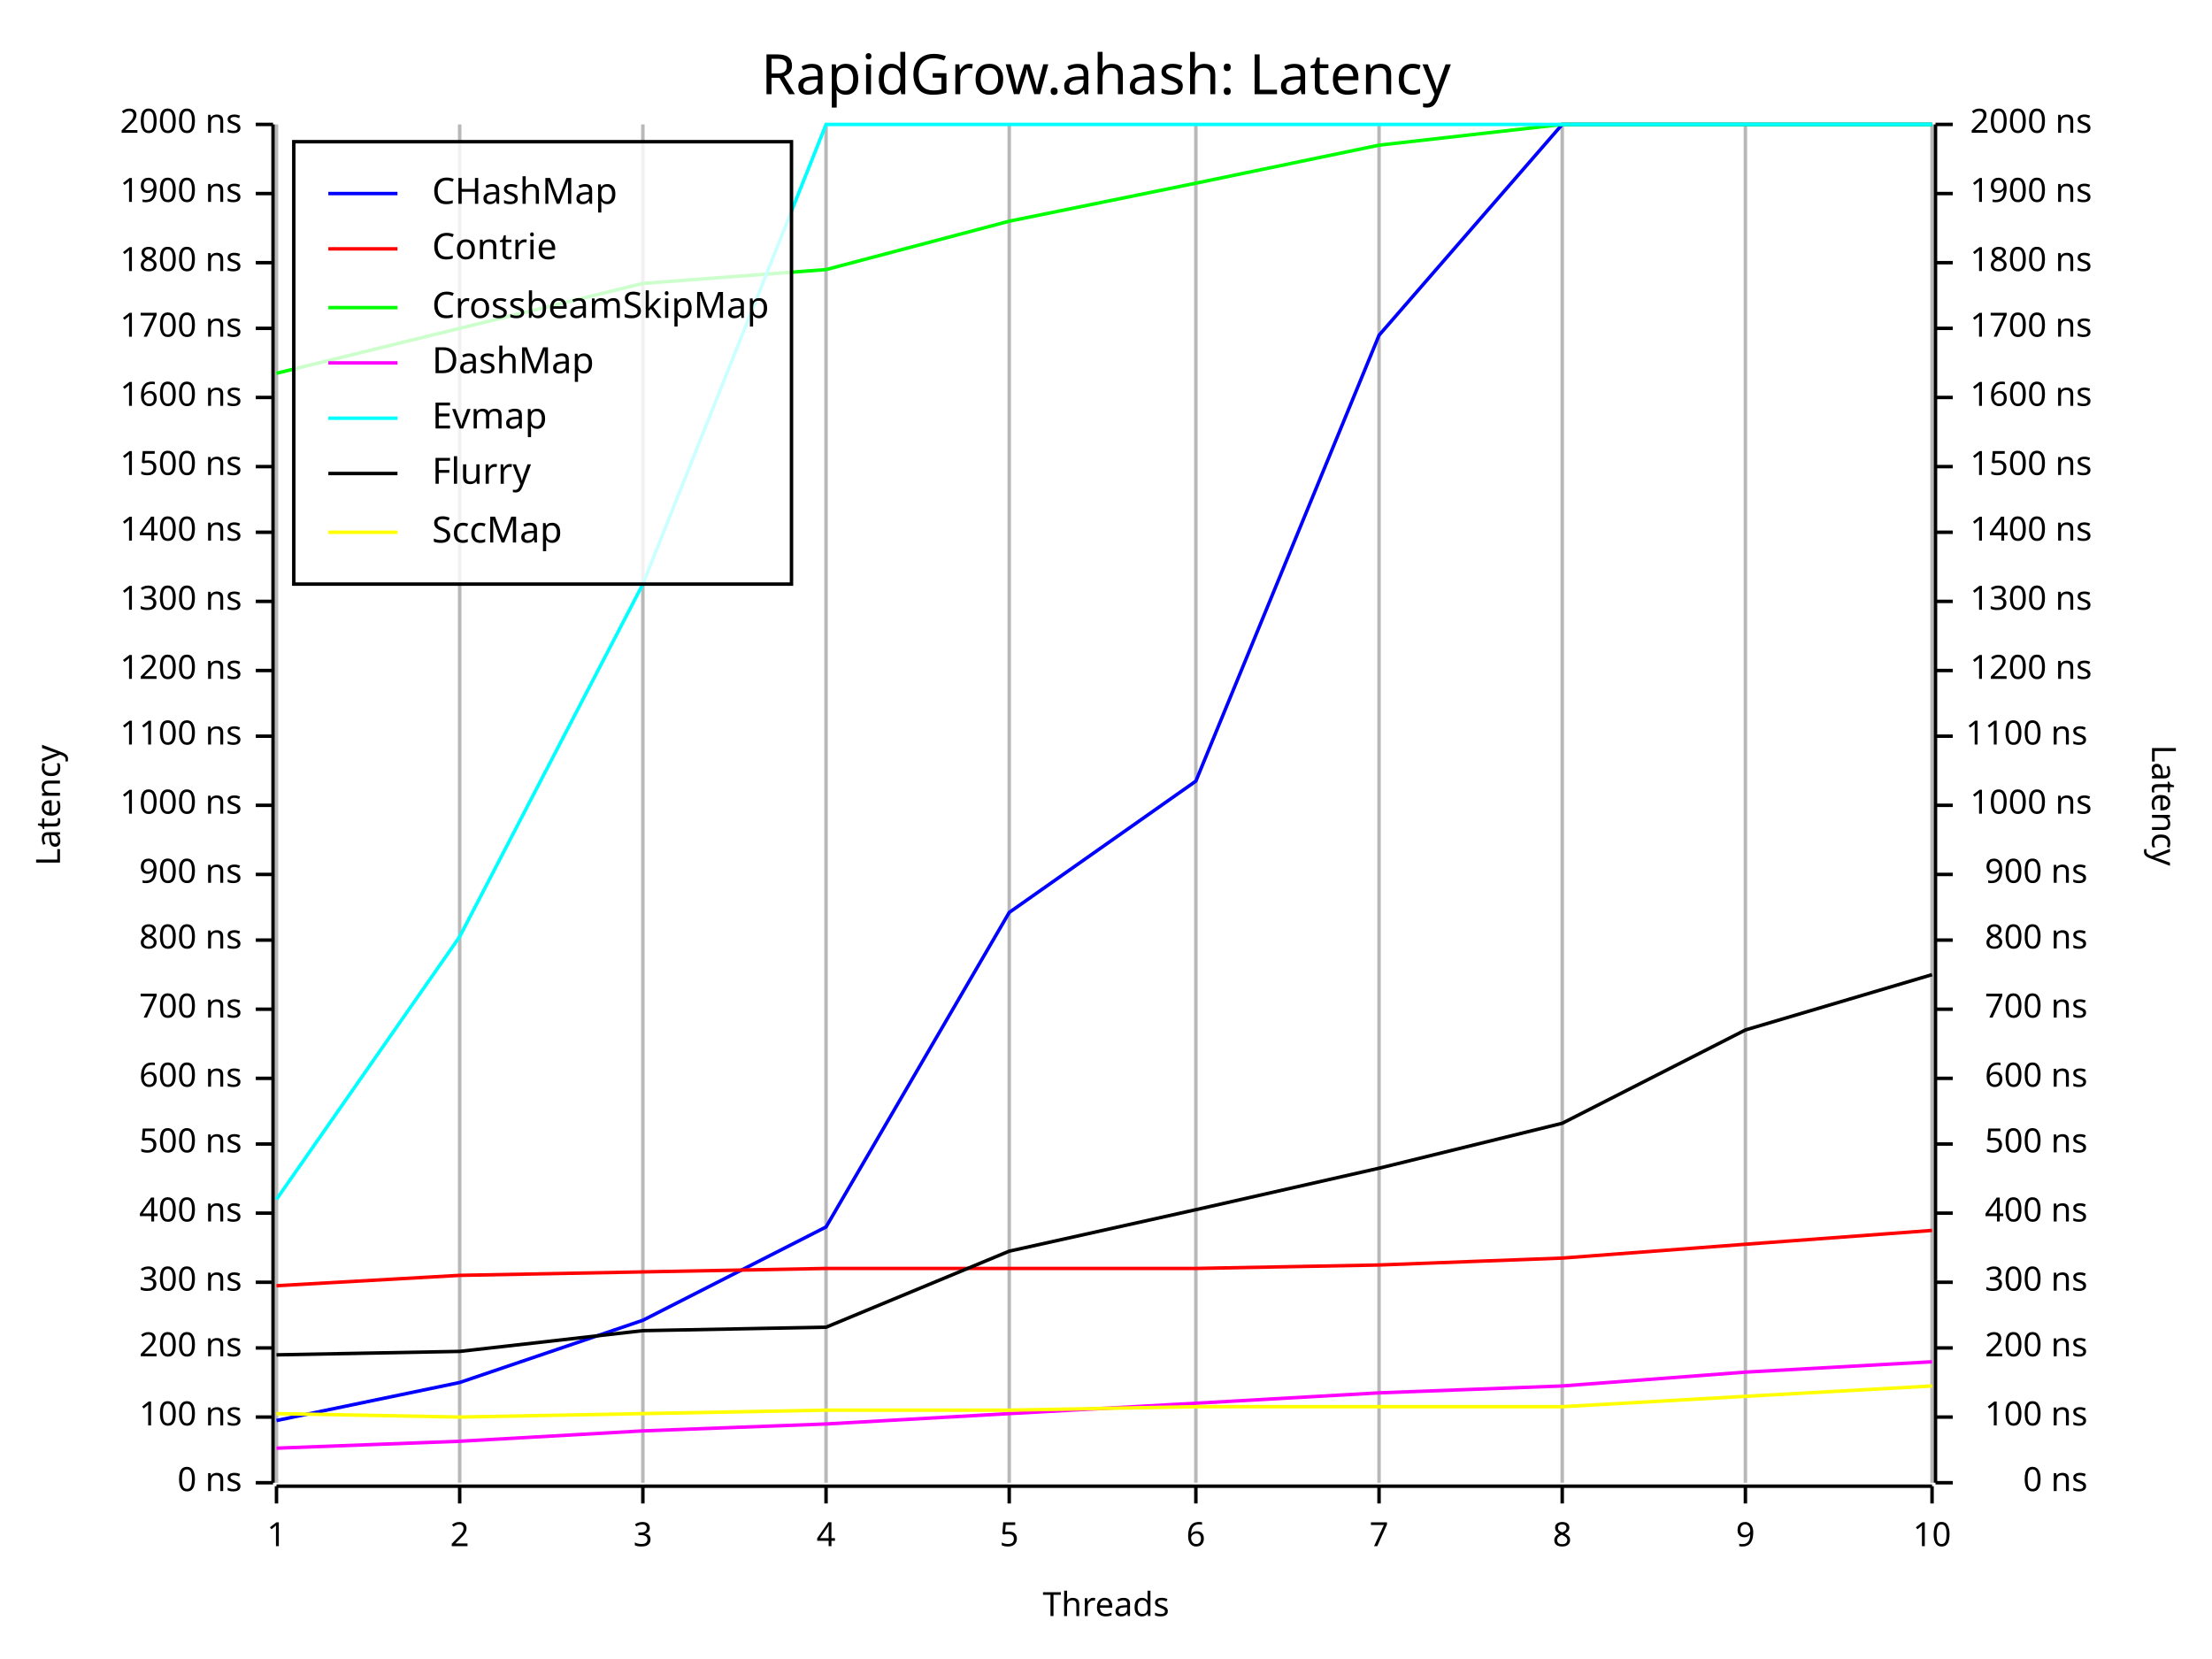
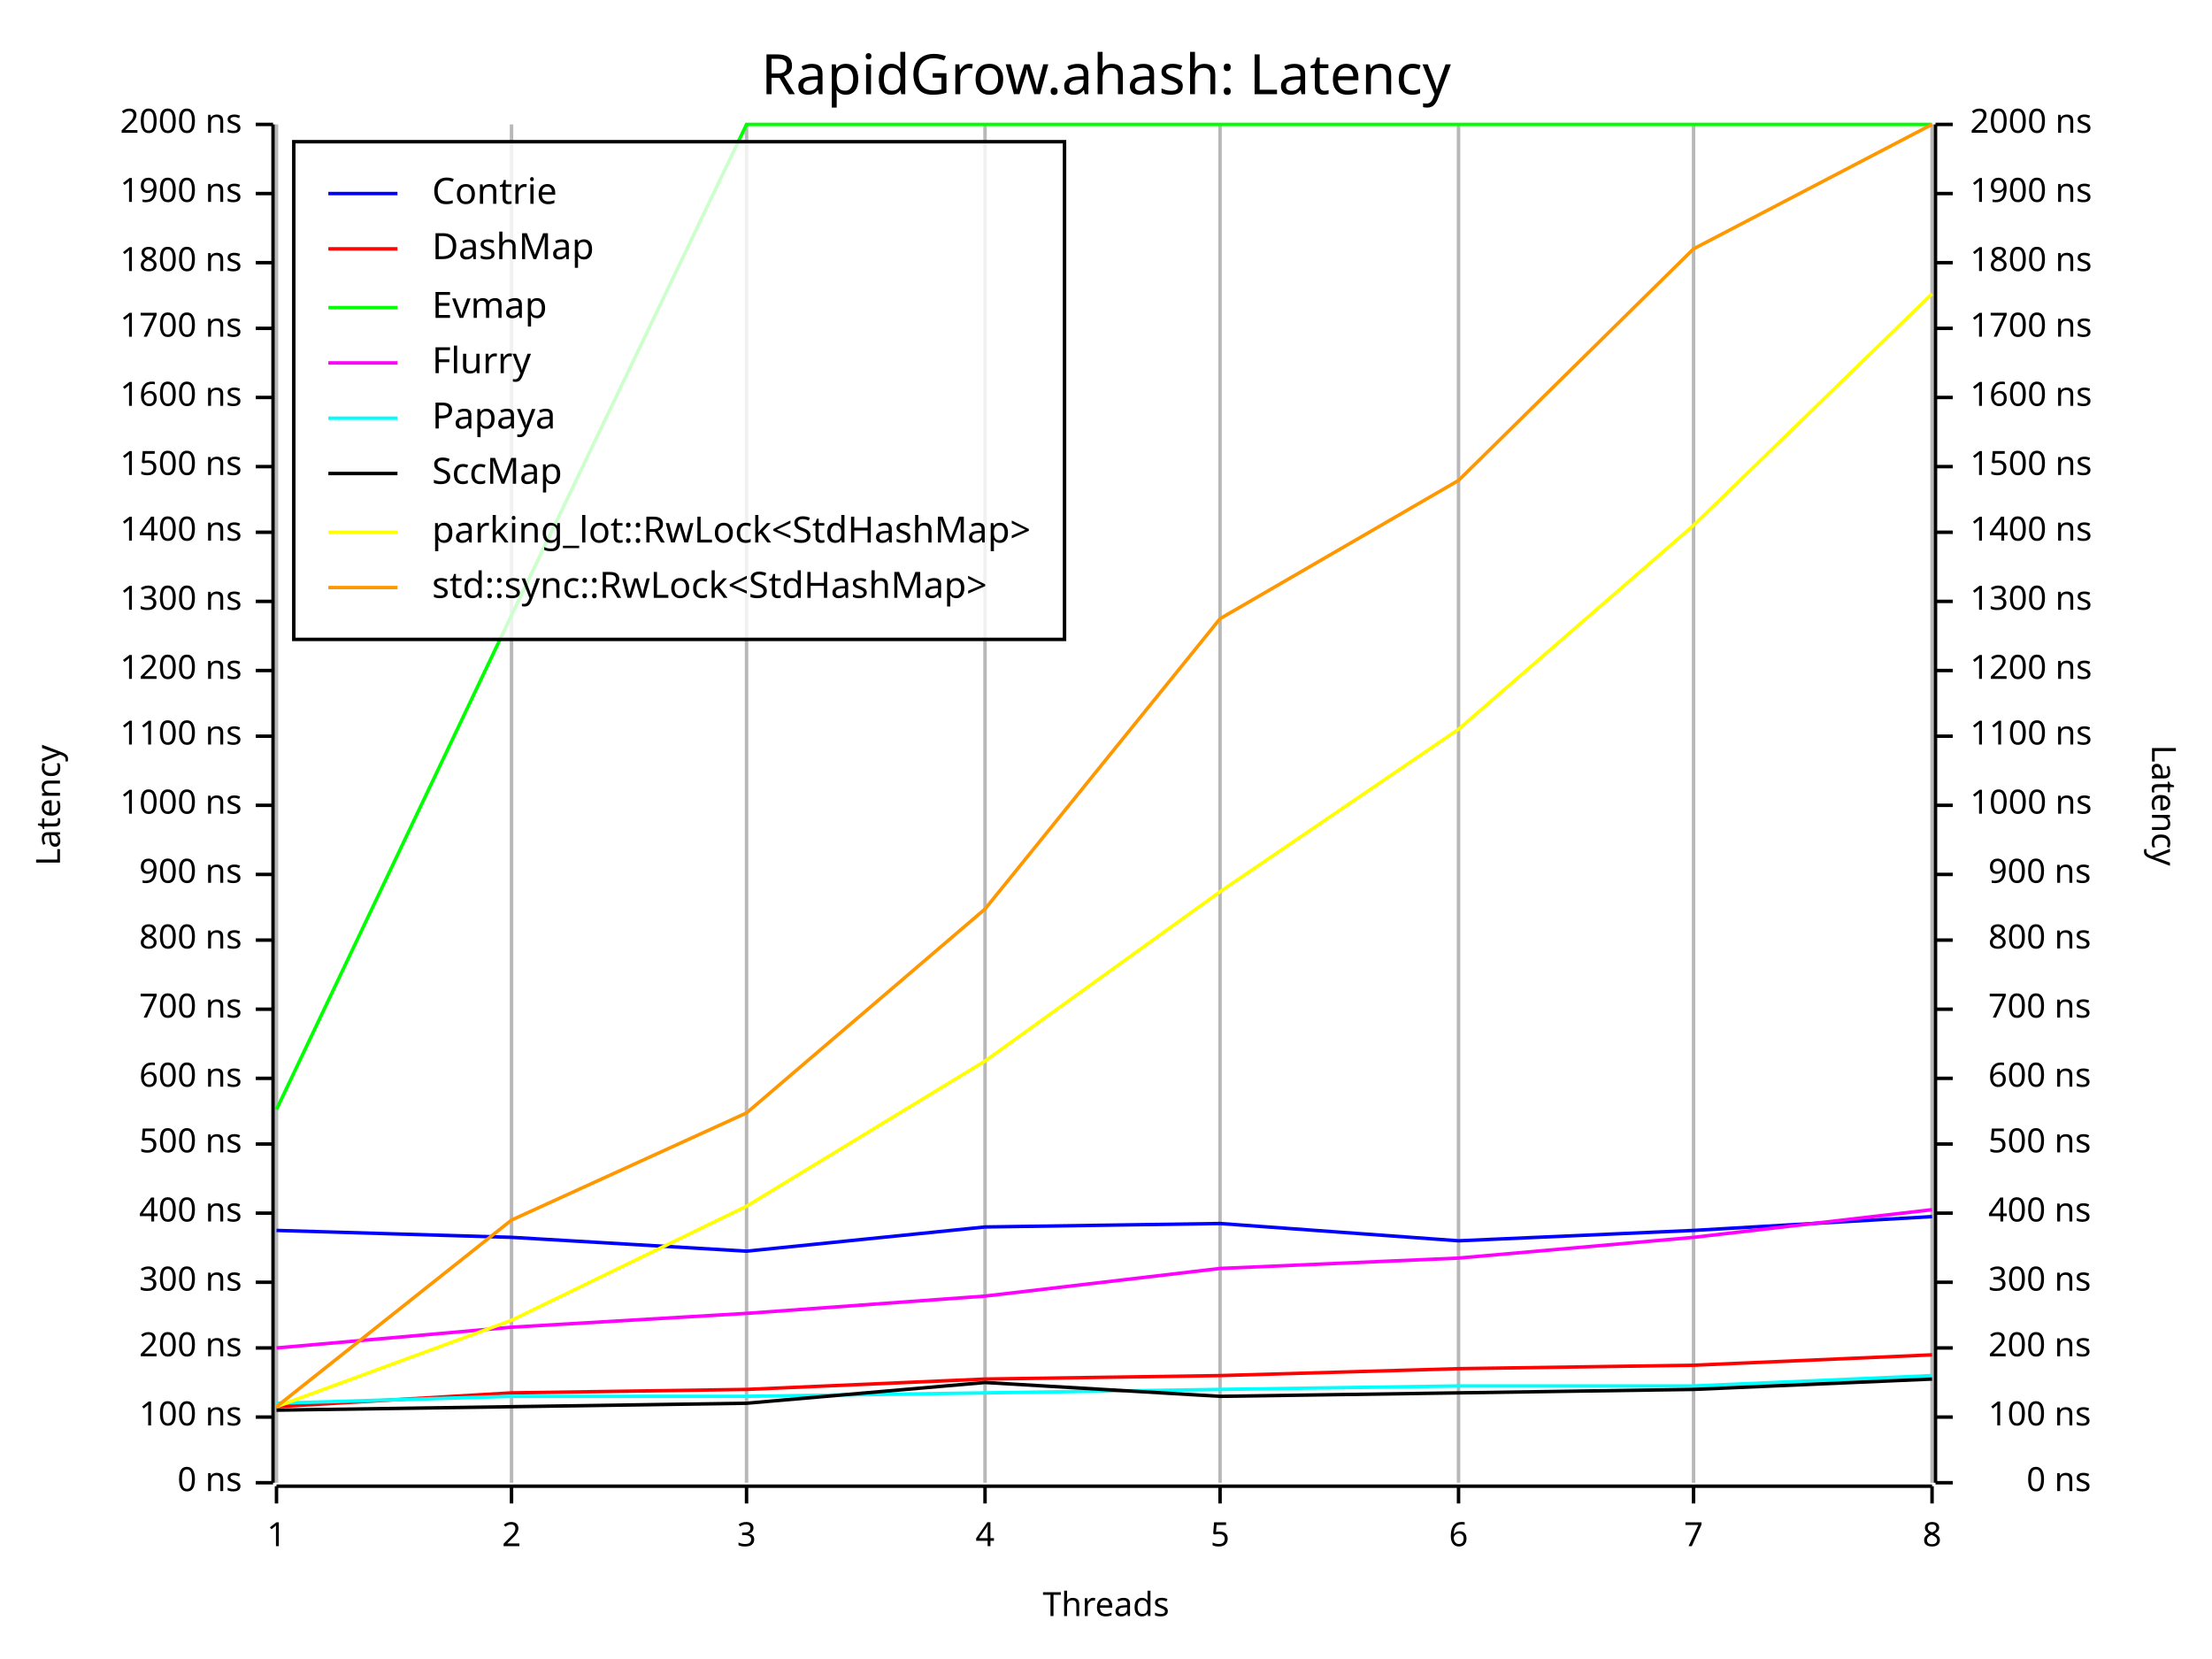
<svg xmlns="http://www.w3.org/2000/svg" width="640" height="480" viewBox="0 0 640 480">
  <rect x="0" y="0" width="640" height="480" opacity="1" fill="#FFFFFF" stroke="none" />
  <text x="320" y="15" dy="0.76em" text-anchor="middle" font-family="Fira Code" font-size="16.129" opacity="1" fill="#000000">
RapidGrow.ahash: Latency
</text>
  <line opacity="0.1" stroke="#000000" stroke-width="1" x1="80" y1="429" x2="80" y2="36" />
-   <line opacity="0.1" stroke="#000000" stroke-width="1" x1="133" y1="429" x2="133" y2="36" />
-   <line opacity="0.1" stroke="#000000" stroke-width="1" x1="186" y1="429" x2="186" y2="36" />
-   <line opacity="0.1" stroke="#000000" stroke-width="1" x1="239" y1="429" x2="239" y2="36" />
-   <line opacity="0.1" stroke="#000000" stroke-width="1" x1="292" y1="429" x2="292" y2="36" />
-   <line opacity="0.1" stroke="#000000" stroke-width="1" x1="346" y1="429" x2="346" y2="36" />
-   <line opacity="0.1" stroke="#000000" stroke-width="1" x1="399" y1="429" x2="399" y2="36" />
-   <line opacity="0.1" stroke="#000000" stroke-width="1" x1="452" y1="429" x2="452" y2="36" />
-   <line opacity="0.1" stroke="#000000" stroke-width="1" x1="505" y1="429" x2="505" y2="36" />
+   <line opacity="0.1" stroke="#000000" stroke-width="1" x1="148" y1="429" x2="148" y2="36" />
+   <line opacity="0.1" stroke="#000000" stroke-width="1" x1="216" y1="429" x2="216" y2="36" />
+   <line opacity="0.1" stroke="#000000" stroke-width="1" x1="285" y1="429" x2="285" y2="36" />
+   <line opacity="0.1" stroke="#000000" stroke-width="1" x1="353" y1="429" x2="353" y2="36" />
+   <line opacity="0.1" stroke="#000000" stroke-width="1" x1="422" y1="429" x2="422" y2="36" />
+   <line opacity="0.1" stroke="#000000" stroke-width="1" x1="490" y1="429" x2="490" y2="36" />
  <line opacity="0.1" stroke="#000000" stroke-width="1" x1="559" y1="429" x2="559" y2="36" />
  <text x="10" y="233" dy="0.76em" text-anchor="middle" font-family="sans-serif" font-size="9.677" opacity="1" fill="#000000" transform="rotate(270, 10, 233)">
Latency
</text>
  <text x="320" y="470" dy="-0.5ex" text-anchor="middle" font-family="sans-serif" font-size="9.677" opacity="1" fill="#000000">
Threads
</text>
  <text x="630" y="233" dy="0.76em" text-anchor="middle" font-family="sans-serif" font-size="9.677" opacity="1" fill="#000000" transform="rotate(90, 630, 233)">
Latency
</text>
  <line opacity="0.2" stroke="#000000" stroke-width="1" x1="80" y1="429" x2="80" y2="36" />
-   <line opacity="0.2" stroke="#000000" stroke-width="1" x1="133" y1="429" x2="133" y2="36" />
-   <line opacity="0.2" stroke="#000000" stroke-width="1" x1="186" y1="429" x2="186" y2="36" />
-   <line opacity="0.2" stroke="#000000" stroke-width="1" x1="239" y1="429" x2="239" y2="36" />
-   <line opacity="0.2" stroke="#000000" stroke-width="1" x1="292" y1="429" x2="292" y2="36" />
-   <line opacity="0.2" stroke="#000000" stroke-width="1" x1="346" y1="429" x2="346" y2="36" />
-   <line opacity="0.2" stroke="#000000" stroke-width="1" x1="399" y1="429" x2="399" y2="36" />
-   <line opacity="0.2" stroke="#000000" stroke-width="1" x1="452" y1="429" x2="452" y2="36" />
-   <line opacity="0.2" stroke="#000000" stroke-width="1" x1="505" y1="429" x2="505" y2="36" />
+   <line opacity="0.2" stroke="#000000" stroke-width="1" x1="148" y1="429" x2="148" y2="36" />
+   <line opacity="0.2" stroke="#000000" stroke-width="1" x1="216" y1="429" x2="216" y2="36" />
+   <line opacity="0.2" stroke="#000000" stroke-width="1" x1="285" y1="429" x2="285" y2="36" />
+   <line opacity="0.2" stroke="#000000" stroke-width="1" x1="353" y1="429" x2="353" y2="36" />
+   <line opacity="0.2" stroke="#000000" stroke-width="1" x1="422" y1="429" x2="422" y2="36" />
+   <line opacity="0.2" stroke="#000000" stroke-width="1" x1="490" y1="429" x2="490" y2="36" />
  <line opacity="0.2" stroke="#000000" stroke-width="1" x1="559" y1="429" x2="559" y2="36" />
  <polyline fill="none" opacity="1" stroke="#000000" stroke-width="1" points="79,36 79,429 " />
  <text x="70" y="429" dy="0.5ex" text-anchor="end" font-family="sans-serif" font-size="9.677" opacity="1" fill="#000000">
0 ns
</text>
  <polyline fill="none" opacity="1" stroke="#000000" stroke-width="1" points="74,429 79,429 " />
  <text x="70" y="410" dy="0.5ex" text-anchor="end" font-family="sans-serif" font-size="9.677" opacity="1" fill="#000000">
100 ns
</text>
  <polyline fill="none" opacity="1" stroke="#000000" stroke-width="1" points="74,410 79,410 " />
  <text x="70" y="390" dy="0.5ex" text-anchor="end" font-family="sans-serif" font-size="9.677" opacity="1" fill="#000000">
200 ns
</text>
  <polyline fill="none" opacity="1" stroke="#000000" stroke-width="1" points="74,390 79,390 " />
  <text x="70" y="371" dy="0.5ex" text-anchor="end" font-family="sans-serif" font-size="9.677" opacity="1" fill="#000000">
300 ns
</text>
  <polyline fill="none" opacity="1" stroke="#000000" stroke-width="1" points="74,371 79,371 " />
  <text x="70" y="351" dy="0.5ex" text-anchor="end" font-family="sans-serif" font-size="9.677" opacity="1" fill="#000000">
400 ns
</text>
  <polyline fill="none" opacity="1" stroke="#000000" stroke-width="1" points="74,351 79,351 " />
  <text x="70" y="331" dy="0.5ex" text-anchor="end" font-family="sans-serif" font-size="9.677" opacity="1" fill="#000000">
500 ns
</text>
  <polyline fill="none" opacity="1" stroke="#000000" stroke-width="1" points="74,331 79,331 " />
  <text x="70" y="312" dy="0.5ex" text-anchor="end" font-family="sans-serif" font-size="9.677" opacity="1" fill="#000000">
600 ns
</text>
  <polyline fill="none" opacity="1" stroke="#000000" stroke-width="1" points="74,312 79,312 " />
  <text x="70" y="292" dy="0.5ex" text-anchor="end" font-family="sans-serif" font-size="9.677" opacity="1" fill="#000000">
700 ns
</text>
  <polyline fill="none" opacity="1" stroke="#000000" stroke-width="1" points="74,292 79,292 " />
  <text x="70" y="272" dy="0.5ex" text-anchor="end" font-family="sans-serif" font-size="9.677" opacity="1" fill="#000000">
800 ns
</text>
  <polyline fill="none" opacity="1" stroke="#000000" stroke-width="1" points="74,272 79,272 " />
  <text x="70" y="253" dy="0.5ex" text-anchor="end" font-family="sans-serif" font-size="9.677" opacity="1" fill="#000000">
900 ns
</text>
  <polyline fill="none" opacity="1" stroke="#000000" stroke-width="1" points="74,253 79,253 " />
  <text x="70" y="233" dy="0.5ex" text-anchor="end" font-family="sans-serif" font-size="9.677" opacity="1" fill="#000000">
1000 ns
</text>
  <polyline fill="none" opacity="1" stroke="#000000" stroke-width="1" points="74,233 79,233 " />
  <text x="70" y="213" dy="0.5ex" text-anchor="end" font-family="sans-serif" font-size="9.677" opacity="1" fill="#000000">
1100 ns
</text>
  <polyline fill="none" opacity="1" stroke="#000000" stroke-width="1" points="74,213 79,213 " />
  <text x="70" y="194" dy="0.5ex" text-anchor="end" font-family="sans-serif" font-size="9.677" opacity="1" fill="#000000">
1200 ns
</text>
  <polyline fill="none" opacity="1" stroke="#000000" stroke-width="1" points="74,194 79,194 " />
  <text x="70" y="174" dy="0.5ex" text-anchor="end" font-family="sans-serif" font-size="9.677" opacity="1" fill="#000000">
1300 ns
</text>
  <polyline fill="none" opacity="1" stroke="#000000" stroke-width="1" points="74,174 79,174 " />
  <text x="70" y="154" dy="0.5ex" text-anchor="end" font-family="sans-serif" font-size="9.677" opacity="1" fill="#000000">
1400 ns
</text>
  <polyline fill="none" opacity="1" stroke="#000000" stroke-width="1" points="74,154 79,154 " />
  <text x="70" y="135" dy="0.5ex" text-anchor="end" font-family="sans-serif" font-size="9.677" opacity="1" fill="#000000">
1500 ns
</text>
  <polyline fill="none" opacity="1" stroke="#000000" stroke-width="1" points="74,135 79,135 " />
  <text x="70" y="115" dy="0.5ex" text-anchor="end" font-family="sans-serif" font-size="9.677" opacity="1" fill="#000000">
1600 ns
</text>
  <polyline fill="none" opacity="1" stroke="#000000" stroke-width="1" points="74,115 79,115 " />
  <text x="70" y="95" dy="0.5ex" text-anchor="end" font-family="sans-serif" font-size="9.677" opacity="1" fill="#000000">
1700 ns
</text>
  <polyline fill="none" opacity="1" stroke="#000000" stroke-width="1" points="74,95 79,95 " />
  <text x="70" y="76" dy="0.5ex" text-anchor="end" font-family="sans-serif" font-size="9.677" opacity="1" fill="#000000">
1800 ns
</text>
  <polyline fill="none" opacity="1" stroke="#000000" stroke-width="1" points="74,76 79,76 " />
  <text x="70" y="56" dy="0.5ex" text-anchor="end" font-family="sans-serif" font-size="9.677" opacity="1" fill="#000000">
1900 ns
</text>
  <polyline fill="none" opacity="1" stroke="#000000" stroke-width="1" points="74,56 79,56 " />
  <text x="70" y="36" dy="0.5ex" text-anchor="end" font-family="sans-serif" font-size="9.677" opacity="1" fill="#000000">
2000 ns
</text>
  <polyline fill="none" opacity="1" stroke="#000000" stroke-width="1" points="74,36 79,36 " />
  <polyline fill="none" opacity="1" stroke="#000000" stroke-width="1" points="80,430 559,430 " />
  <text x="80" y="440" dy="0.76em" text-anchor="middle" font-family="sans-serif" font-size="9.677" opacity="1" fill="#000000">
1
</text>
  <polyline fill="none" opacity="1" stroke="#000000" stroke-width="1" points="80,430 80,435 " />
-   <text x="133" y="440" dy="0.76em" text-anchor="middle" font-family="sans-serif" font-size="9.677" opacity="1" fill="#000000">
+   <text x="148" y="440" dy="0.76em" text-anchor="middle" font-family="sans-serif" font-size="9.677" opacity="1" fill="#000000">
2
</text>
-   <polyline fill="none" opacity="1" stroke="#000000" stroke-width="1" points="133,430 133,435 " />
-   <text x="186" y="440" dy="0.76em" text-anchor="middle" font-family="sans-serif" font-size="9.677" opacity="1" fill="#000000">
+   <polyline fill="none" opacity="1" stroke="#000000" stroke-width="1" points="148,430 148,435 " />
+   <text x="216" y="440" dy="0.76em" text-anchor="middle" font-family="sans-serif" font-size="9.677" opacity="1" fill="#000000">
3
</text>
-   <polyline fill="none" opacity="1" stroke="#000000" stroke-width="1" points="186,430 186,435 " />
-   <text x="239" y="440" dy="0.76em" text-anchor="middle" font-family="sans-serif" font-size="9.677" opacity="1" fill="#000000">
+   <polyline fill="none" opacity="1" stroke="#000000" stroke-width="1" points="216,430 216,435 " />
+   <text x="285" y="440" dy="0.76em" text-anchor="middle" font-family="sans-serif" font-size="9.677" opacity="1" fill="#000000">
4
</text>
-   <polyline fill="none" opacity="1" stroke="#000000" stroke-width="1" points="239,430 239,435 " />
-   <text x="292" y="440" dy="0.76em" text-anchor="middle" font-family="sans-serif" font-size="9.677" opacity="1" fill="#000000">
+   <polyline fill="none" opacity="1" stroke="#000000" stroke-width="1" points="285,430 285,435 " />
+   <text x="353" y="440" dy="0.76em" text-anchor="middle" font-family="sans-serif" font-size="9.677" opacity="1" fill="#000000">
5
</text>
-   <polyline fill="none" opacity="1" stroke="#000000" stroke-width="1" points="292,430 292,435 " />
-   <text x="346" y="440" dy="0.76em" text-anchor="middle" font-family="sans-serif" font-size="9.677" opacity="1" fill="#000000">
+   <polyline fill="none" opacity="1" stroke="#000000" stroke-width="1" points="353,430 353,435 " />
+   <text x="422" y="440" dy="0.76em" text-anchor="middle" font-family="sans-serif" font-size="9.677" opacity="1" fill="#000000">
6
</text>
-   <polyline fill="none" opacity="1" stroke="#000000" stroke-width="1" points="346,430 346,435 " />
-   <text x="399" y="440" dy="0.76em" text-anchor="middle" font-family="sans-serif" font-size="9.677" opacity="1" fill="#000000">
+   <polyline fill="none" opacity="1" stroke="#000000" stroke-width="1" points="422,430 422,435 " />
+   <text x="490" y="440" dy="0.76em" text-anchor="middle" font-family="sans-serif" font-size="9.677" opacity="1" fill="#000000">
7
</text>
-   <polyline fill="none" opacity="1" stroke="#000000" stroke-width="1" points="399,430 399,435 " />
-   <text x="452" y="440" dy="0.76em" text-anchor="middle" font-family="sans-serif" font-size="9.677" opacity="1" fill="#000000">
+   <polyline fill="none" opacity="1" stroke="#000000" stroke-width="1" points="490,430 490,435 " />
+   <text x="559" y="440" dy="0.76em" text-anchor="middle" font-family="sans-serif" font-size="9.677" opacity="1" fill="#000000">
8
- </text>
-   <polyline fill="none" opacity="1" stroke="#000000" stroke-width="1" points="452,430 452,435 " />
-   <text x="505" y="440" dy="0.76em" text-anchor="middle" font-family="sans-serif" font-size="9.677" opacity="1" fill="#000000">
- 9
- </text>
-   <polyline fill="none" opacity="1" stroke="#000000" stroke-width="1" points="505,430 505,435 " />
-   <text x="559" y="440" dy="0.76em" text-anchor="middle" font-family="sans-serif" font-size="9.677" opacity="1" fill="#000000">
- 10
</text>
  <polyline fill="none" opacity="1" stroke="#000000" stroke-width="1" points="559,430 559,435 " />
  <polyline fill="none" opacity="1" stroke="#000000" stroke-width="1" points="560,36 560,429 " />
-   <text x="604" y="429" dy="0.5ex" text-anchor="end" font-family="sans-serif" font-size="9.677" opacity="1" fill="#000000">
+   <text x="605" y="429" dy="0.5ex" text-anchor="end" font-family="sans-serif" font-size="9.677" opacity="1" fill="#000000">
0 ns
</text>
  <polyline fill="none" opacity="1" stroke="#000000" stroke-width="1" points="560,429 565,429 " />
-   <text x="604" y="410" dy="0.5ex" text-anchor="end" font-family="sans-serif" font-size="9.677" opacity="1" fill="#000000">
+   <text x="605" y="410" dy="0.5ex" text-anchor="end" font-family="sans-serif" font-size="9.677" opacity="1" fill="#000000">
100 ns
</text>
  <polyline fill="none" opacity="1" stroke="#000000" stroke-width="1" points="560,410 565,410 " />
-   <text x="604" y="390" dy="0.5ex" text-anchor="end" font-family="sans-serif" font-size="9.677" opacity="1" fill="#000000">
+   <text x="605" y="390" dy="0.5ex" text-anchor="end" font-family="sans-serif" font-size="9.677" opacity="1" fill="#000000">
200 ns
</text>
  <polyline fill="none" opacity="1" stroke="#000000" stroke-width="1" points="560,390 565,390 " />
-   <text x="604" y="371" dy="0.5ex" text-anchor="end" font-family="sans-serif" font-size="9.677" opacity="1" fill="#000000">
+   <text x="605" y="371" dy="0.5ex" text-anchor="end" font-family="sans-serif" font-size="9.677" opacity="1" fill="#000000">
300 ns
</text>
  <polyline fill="none" opacity="1" stroke="#000000" stroke-width="1" points="560,371 565,371 " />
-   <text x="604" y="351" dy="0.5ex" text-anchor="end" font-family="sans-serif" font-size="9.677" opacity="1" fill="#000000">
+   <text x="605" y="351" dy="0.5ex" text-anchor="end" font-family="sans-serif" font-size="9.677" opacity="1" fill="#000000">
400 ns
</text>
  <polyline fill="none" opacity="1" stroke="#000000" stroke-width="1" points="560,351 565,351 " />
-   <text x="604" y="331" dy="0.5ex" text-anchor="end" font-family="sans-serif" font-size="9.677" opacity="1" fill="#000000">
+   <text x="605" y="331" dy="0.5ex" text-anchor="end" font-family="sans-serif" font-size="9.677" opacity="1" fill="#000000">
500 ns
</text>
  <polyline fill="none" opacity="1" stroke="#000000" stroke-width="1" points="560,331 565,331 " />
-   <text x="604" y="312" dy="0.5ex" text-anchor="end" font-family="sans-serif" font-size="9.677" opacity="1" fill="#000000">
+   <text x="605" y="312" dy="0.5ex" text-anchor="end" font-family="sans-serif" font-size="9.677" opacity="1" fill="#000000">
600 ns
</text>
  <polyline fill="none" opacity="1" stroke="#000000" stroke-width="1" points="560,312 565,312 " />
-   <text x="604" y="292" dy="0.5ex" text-anchor="end" font-family="sans-serif" font-size="9.677" opacity="1" fill="#000000">
+   <text x="605" y="292" dy="0.5ex" text-anchor="end" font-family="sans-serif" font-size="9.677" opacity="1" fill="#000000">
700 ns
</text>
  <polyline fill="none" opacity="1" stroke="#000000" stroke-width="1" points="560,292 565,292 " />
-   <text x="604" y="272" dy="0.5ex" text-anchor="end" font-family="sans-serif" font-size="9.677" opacity="1" fill="#000000">
+   <text x="605" y="272" dy="0.5ex" text-anchor="end" font-family="sans-serif" font-size="9.677" opacity="1" fill="#000000">
800 ns
</text>
  <polyline fill="none" opacity="1" stroke="#000000" stroke-width="1" points="560,272 565,272 " />
-   <text x="604" y="253" dy="0.5ex" text-anchor="end" font-family="sans-serif" font-size="9.677" opacity="1" fill="#000000">
+   <text x="605" y="253" dy="0.5ex" text-anchor="end" font-family="sans-serif" font-size="9.677" opacity="1" fill="#000000">
900 ns
</text>
  <polyline fill="none" opacity="1" stroke="#000000" stroke-width="1" points="560,253 565,253 " />
  <text x="570" y="233" dy="0.5ex" text-anchor="start" font-family="sans-serif" font-size="9.677" opacity="1" fill="#000000">
1000 ns
</text>
  <polyline fill="none" opacity="1" stroke="#000000" stroke-width="1" points="560,233 565,233 " />
-   <text x="604" y="213" dy="0.5ex" text-anchor="end" font-family="sans-serif" font-size="9.677" opacity="1" fill="#000000">
+   <text x="570" y="213" dy="0.5ex" text-anchor="start" font-family="sans-serif" font-size="9.677" opacity="1" fill="#000000">
1100 ns
</text>
  <polyline fill="none" opacity="1" stroke="#000000" stroke-width="1" points="560,213 565,213 " />
  <text x="570" y="194" dy="0.5ex" text-anchor="start" font-family="sans-serif" font-size="9.677" opacity="1" fill="#000000">
1200 ns
</text>
  <polyline fill="none" opacity="1" stroke="#000000" stroke-width="1" points="560,194 565,194 " />
  <text x="570" y="174" dy="0.5ex" text-anchor="start" font-family="sans-serif" font-size="9.677" opacity="1" fill="#000000">
1300 ns
</text>
  <polyline fill="none" opacity="1" stroke="#000000" stroke-width="1" points="560,174 565,174 " />
  <text x="570" y="154" dy="0.5ex" text-anchor="start" font-family="sans-serif" font-size="9.677" opacity="1" fill="#000000">
1400 ns
</text>
  <polyline fill="none" opacity="1" stroke="#000000" stroke-width="1" points="560,154 565,154 " />
  <text x="570" y="135" dy="0.5ex" text-anchor="start" font-family="sans-serif" font-size="9.677" opacity="1" fill="#000000">
1500 ns
</text>
  <polyline fill="none" opacity="1" stroke="#000000" stroke-width="1" points="560,135 565,135 " />
  <text x="570" y="115" dy="0.5ex" text-anchor="start" font-family="sans-serif" font-size="9.677" opacity="1" fill="#000000">
1600 ns
</text>
  <polyline fill="none" opacity="1" stroke="#000000" stroke-width="1" points="560,115 565,115 " />
  <text x="570" y="95" dy="0.5ex" text-anchor="start" font-family="sans-serif" font-size="9.677" opacity="1" fill="#000000">
1700 ns
</text>
  <polyline fill="none" opacity="1" stroke="#000000" stroke-width="1" points="560,95 565,95 " />
  <text x="570" y="76" dy="0.5ex" text-anchor="start" font-family="sans-serif" font-size="9.677" opacity="1" fill="#000000">
1800 ns
</text>
  <polyline fill="none" opacity="1" stroke="#000000" stroke-width="1" points="560,76 565,76 " />
  <text x="570" y="56" dy="0.5ex" text-anchor="start" font-family="sans-serif" font-size="9.677" opacity="1" fill="#000000">
1900 ns
</text>
  <polyline fill="none" opacity="1" stroke="#000000" stroke-width="1" points="560,56 565,56 " />
  <text x="570" y="36" dy="0.5ex" text-anchor="start" font-family="sans-serif" font-size="9.677" opacity="1" fill="#000000">
2000 ns
</text>
  <polyline fill="none" opacity="1" stroke="#000000" stroke-width="1" points="560,36 565,36 " />
-   <polyline fill="none" opacity="1" stroke="#0000FF" stroke-width="1" points="80,411 133,400 186,382 239,355 292,264 346,226 399,97 452,36 505,36 559,36 " />
-   <polyline fill="none" opacity="1" stroke="#FF0000" stroke-width="1" points="80,372 133,369 186,368 239,367 292,367 346,367 399,366 452,364 505,360 559,356 " />
-   <polyline fill="none" opacity="1" stroke="#00FF00" stroke-width="1" points="80,108 133,95 186,82 239,78 292,64 346,53 399,42 452,36 505,36 559,36 " />
-   <polyline fill="none" opacity="1" stroke="#FF00FF" stroke-width="1" points="80,419 133,417 186,414 239,412 292,409 346,406 399,403 452,401 505,397 559,394 " />
-   <polyline fill="none" opacity="1" stroke="#00FFFF" stroke-width="1" points="80,347 133,271 186,169 239,36 292,36 346,36 399,36 452,36 505,36 559,36 " />
-   <polyline fill="none" opacity="1" stroke="#000000" stroke-width="1" points="80,392 133,391 186,385 239,384 292,362 346,350 399,338 452,325 505,298 559,282 " />
-   <polyline fill="none" opacity="1" stroke="#FFFF00" stroke-width="1" points="80,409 133,410 186,409 239,408 292,408 346,407 399,407 452,407 505,404 559,401 " />
-   <rect x="85" y="41" width="144" height="128" opacity="0.8" fill="#FFFFFF" stroke="none" />
-   <rect x="85" y="41" width="144" height="128" opacity="1" fill="none" stroke="#000000" />
+   <polyline fill="none" opacity="1" stroke="#0000FF" stroke-width="1" points="80,356 148,358 216,362 285,355 353,354 422,359 490,356 559,352 " />
+   <polyline fill="none" opacity="1" stroke="#FF0000" stroke-width="1" points="80,407 148,403 216,402 285,399 353,398 422,396 490,395 559,392 " />
+   <polyline fill="none" opacity="1" stroke="#00FF00" stroke-width="1" points="80,321 148,178 216,36 285,36 353,36 422,36 490,36 559,36 " />
+   <polyline fill="none" opacity="1" stroke="#FF00FF" stroke-width="1" points="80,390 148,384 216,380 285,375 353,367 422,364 490,358 559,350 " />
+   <polyline fill="none" opacity="1" stroke="#00FFFF" stroke-width="1" points="80,406 148,404 216,404 285,403 353,402 422,401 490,401 559,398 " />
+   <polyline fill="none" opacity="1" stroke="#000000" stroke-width="1" points="80,408 148,407 216,406 285,400 353,404 422,403 490,402 559,399 " />
+   <polyline fill="none" opacity="1" stroke="#FFFF00" stroke-width="1" points="80,407 148,382 216,349 285,307 353,258 422,211 490,152 559,85 " />
+   <polyline fill="none" opacity="1" stroke="#FF9800" stroke-width="1" points="80,407 148,353 216,322 285,263 353,179 422,139 490,72 559,36 " />
+   <rect x="85" y="41" width="223" height="144" opacity="0.8" fill="#FFFFFF" stroke="none" />
+   <rect x="85" y="41" width="223" height="144" opacity="1" fill="none" stroke="#000000" />
  <text x="125" y="51" dy="0.76em" text-anchor="start" font-family="Fira Code" font-size="10.484" opacity="1" fill="#000000">
- CHashMap
+ Contrie
</text>
  <text x="125" y="67" dy="0.76em" text-anchor="start" font-family="Fira Code" font-size="10.484" opacity="1" fill="#000000">
- Contrie
+ DashMap
</text>
  <text x="125" y="84" dy="0.76em" text-anchor="start" font-family="Fira Code" font-size="10.484" opacity="1" fill="#000000">
- CrossbeamSkipMap
+ Evmap
</text>
  <text x="125" y="100" dy="0.76em" text-anchor="start" font-family="Fira Code" font-size="10.484" opacity="1" fill="#000000">
- DashMap
+ Flurry
</text>
  <text x="125" y="116" dy="0.76em" text-anchor="start" font-family="Fira Code" font-size="10.484" opacity="1" fill="#000000">
- Evmap
+ Papaya
</text>
  <text x="125" y="132" dy="0.76em" text-anchor="start" font-family="Fira Code" font-size="10.484" opacity="1" fill="#000000">
- Flurry
+ SccMap
</text>
  <text x="125" y="149" dy="0.76em" text-anchor="start" font-family="Fira Code" font-size="10.484" opacity="1" fill="#000000">
- SccMap
+ parking_lot::RwLock&lt;StdHashMap&gt;
+ </text>
+   <text x="125" y="165" dy="0.76em" text-anchor="start" font-family="Fira Code" font-size="10.484" opacity="1" fill="#000000">
+ std::sync::RwLock&lt;StdHashMap&gt;
</text>
  <polyline fill="none" opacity="1" stroke="#0000FF" stroke-width="1" points="95,56 115,56 " />
  <polyline fill="none" opacity="1" stroke="#FF0000" stroke-width="1" points="95,72 115,72 " />
  <polyline fill="none" opacity="1" stroke="#00FF00" stroke-width="1" points="95,89 115,89 " />
  <polyline fill="none" opacity="1" stroke="#FF00FF" stroke-width="1" points="95,105 115,105 " />
  <polyline fill="none" opacity="1" stroke="#00FFFF" stroke-width="1" points="95,121 115,121 " />
  <polyline fill="none" opacity="1" stroke="#000000" stroke-width="1" points="95,137 115,137 " />
  <polyline fill="none" opacity="1" stroke="#FFFF00" stroke-width="1" points="95,154 115,154 " />
+   <polyline fill="none" opacity="1" stroke="#FF9800" stroke-width="1" points="95,170 115,170 " />
</svg>
